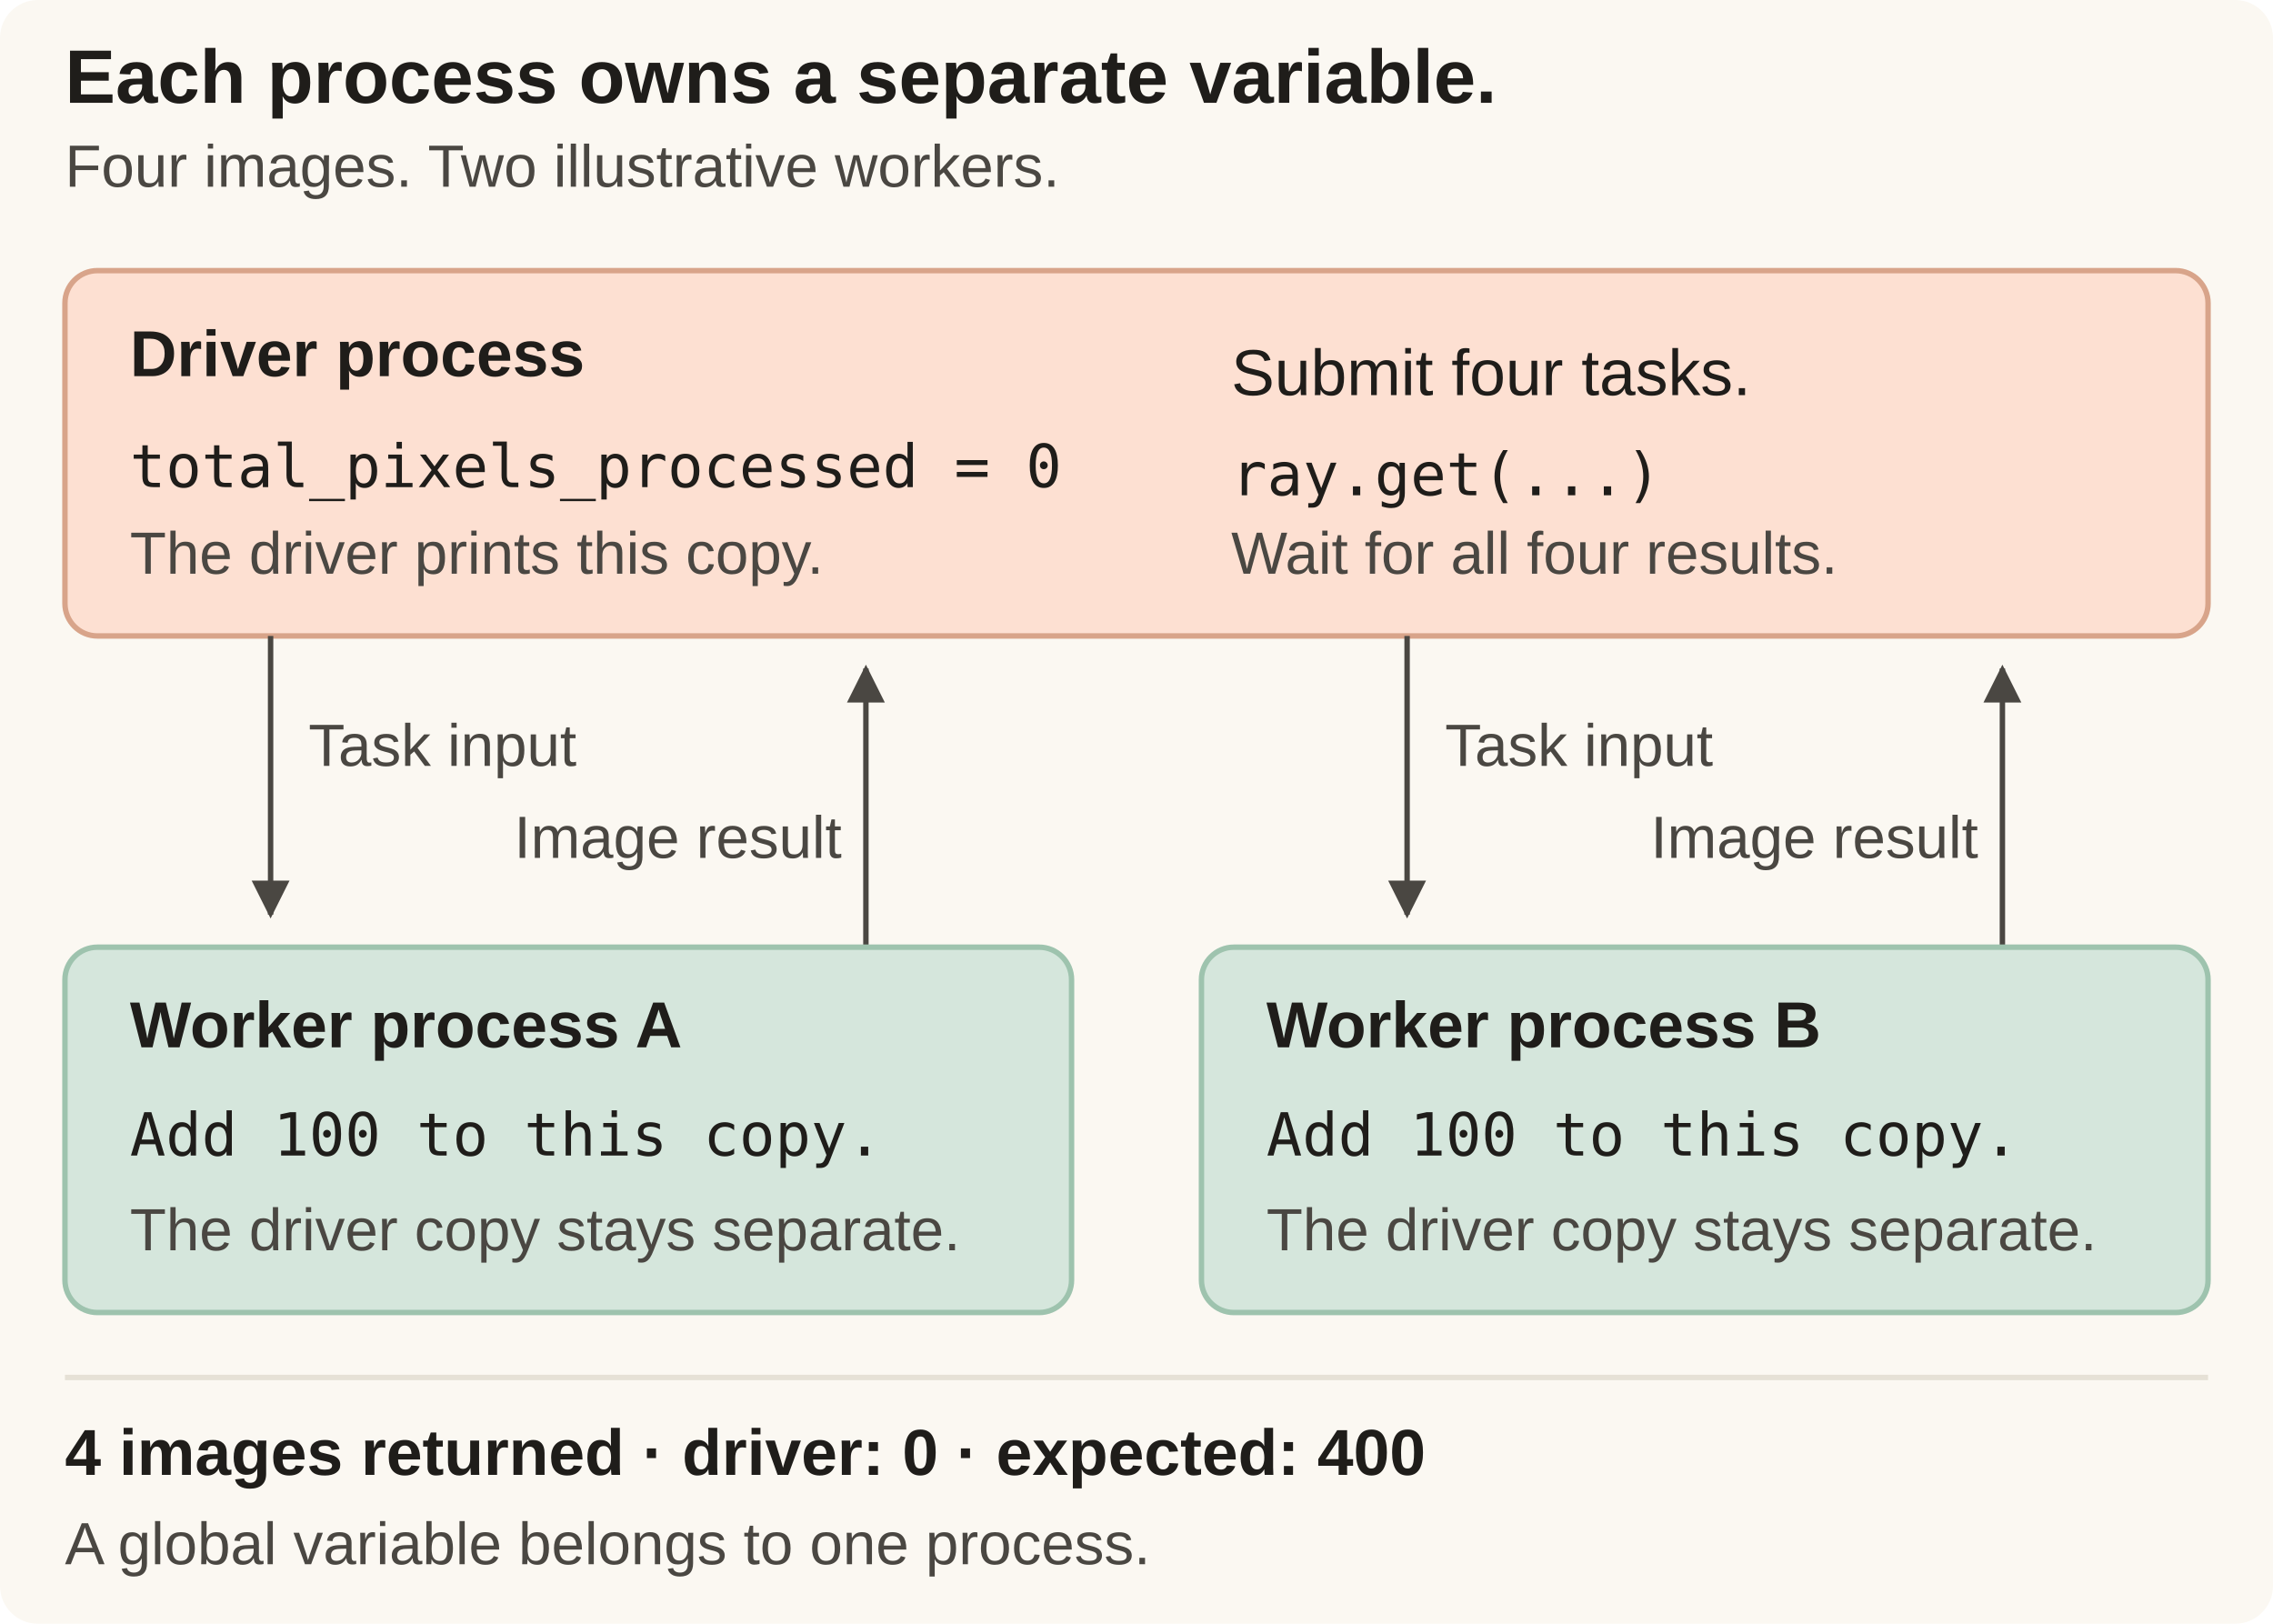
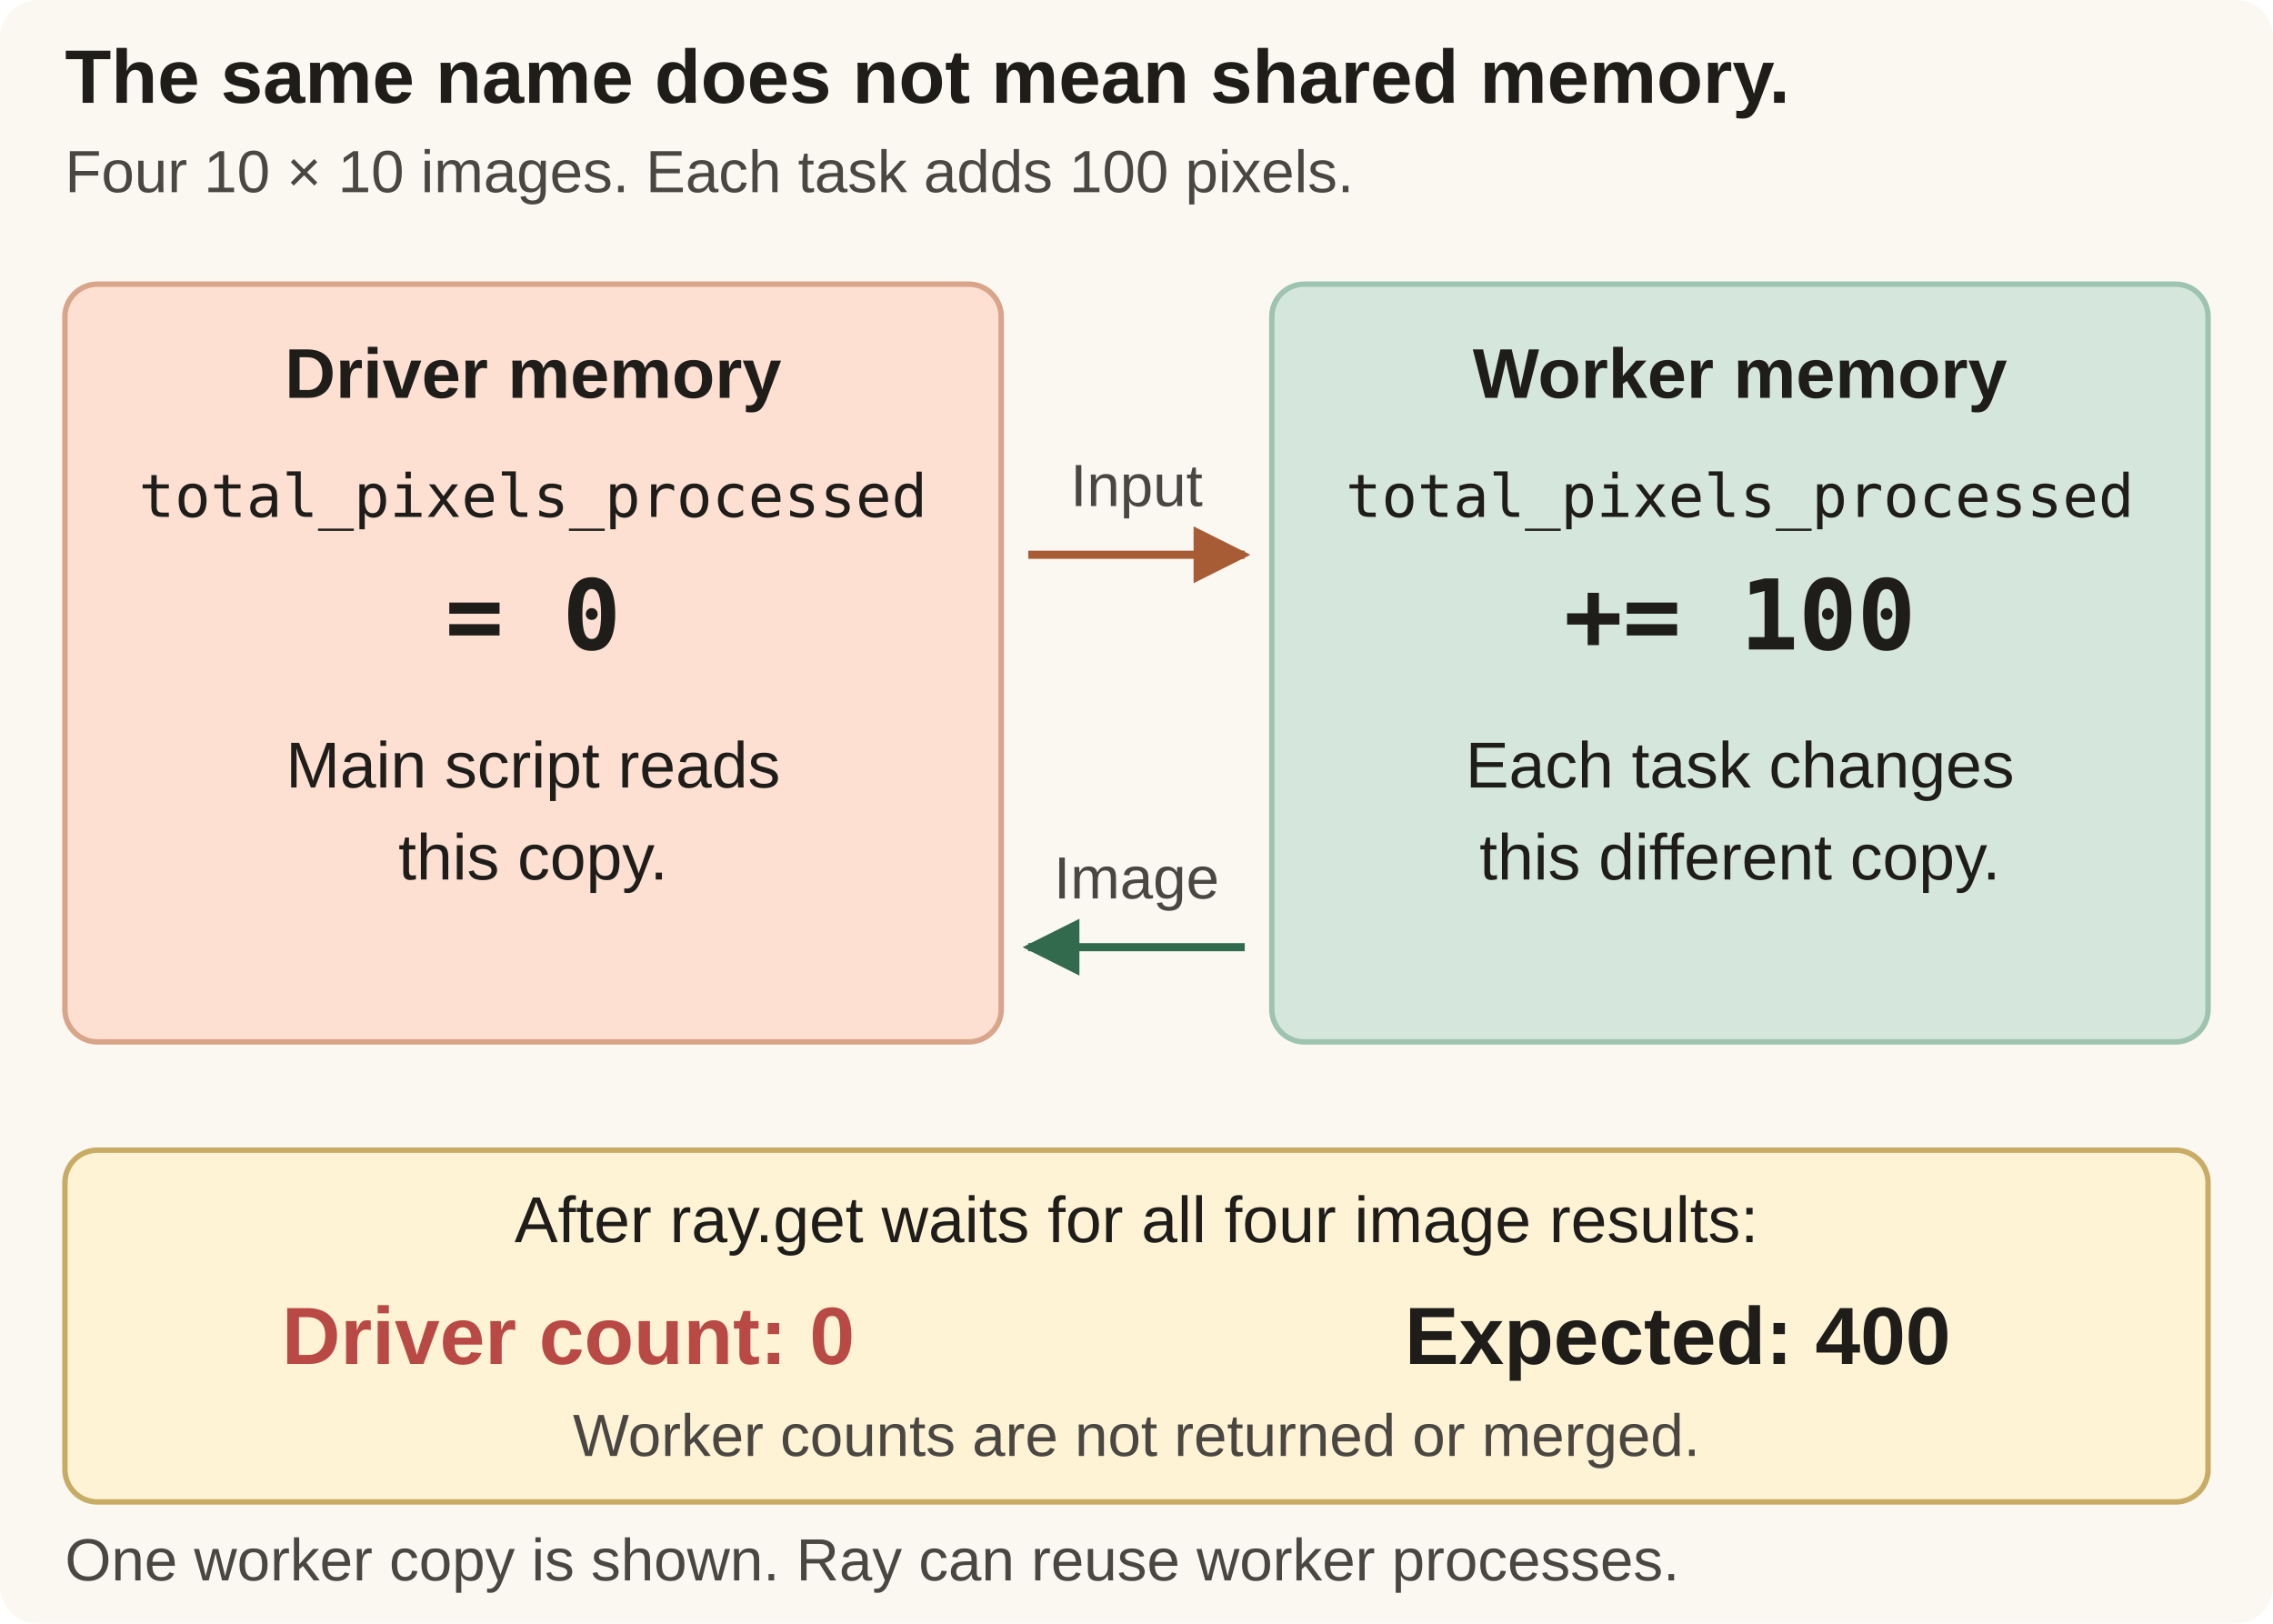
<svg xmlns="http://www.w3.org/2000/svg" width="840" height="600" viewBox="0 0 840 600" role="img" aria-labelledby="title desc">
  <defs>
-     <marker id="arrow" viewBox="0 0 10 10" refX="9" refY="5" markerWidth="7" markerHeight="7" orient="auto-start-reverse">
-       <path d="M0 0 10 5 0 10Z" fill="#4a4742" />
+     <marker id="input-arrow" viewBox="0 0 10 10" refX="9" refY="5" markerWidth="7" markerHeight="7" orient="auto-start-reverse">
+       <path d="M0 0 10 5 0 10Z" fill="#a75c35" />
    </marker>
-     <style>text{font-family:Arial,sans-serif;fill:#1f1d1a;font-size:24px}.heading{font-size:28px;font-weight:700}.small{font-size:22px;fill:#4a4742}.label{font-weight:700}.line{fill:none;stroke:#4a4742;stroke-width:2;marker-end:url(#arrow)}.code{font-family:Menlo,Consolas,monospace;font-size:22px}</style>
+     <marker id="image-arrow" viewBox="0 0 10 10" refX="9" refY="5" markerWidth="7" markerHeight="7" orient="auto-start-reverse">
+       <path d="M0 0 10 5 0 10Z" fill="#316a4c" />
+     </marker>
+     <style>text{font-family:Arial,sans-serif;fill:#1f1d1a;font-size:24px}.heading{font-size:28px;font-weight:700}.small{font-size:22px;fill:#4a4742}.label{font-size:26px;font-weight:700}.code{font-family:Menlo,Consolas,monospace;font-size:22px}.value{font-family:Menlo,Consolas,monospace;font-size:36px;font-weight:700}.result{font-size:30px;font-weight:700}</style>
  </defs>
  <rect width="840" height="600" rx="14" fill="#fbf8f2" />
-   <text x="24" y="38" class="heading">Each process owns a separate variable.</text>
-   <text x="24" y="69" class="small">Four images. Two illustrative workers.</text>
-   <rect x="24" y="100" width="792" height="135" rx="12" fill="#fde0d2" stroke="#d8a48a" stroke-width="2" />
-   <text x="48" y="139" class="label">Driver process</text>
-   <text x="48" y="180" class="code">total_pixels_processed = 0</text>
-   <text x="48" y="212" class="small">The driver prints this copy.</text>
-   <text x="455" y="146">Submit four tasks.</text>
-   <text x="455" y="183" class="code">ray.get(...)</text>
-   <text x="455" y="212" class="small">Wait for all four results.</text>
-   <path d="M100 235V338" class="line" />
-   <text x="114" y="283" class="small">Task input</text>
-   <path d="M320 350V247" class="line" />
-   <text x="190" y="317" class="small">Image result</text>
-   <path d="M520 235V338" class="line" />
-   <text x="534" y="283" class="small">Task input</text>
-   <path d="M740 350V247" class="line" />
-   <text x="610" y="317" class="small">Image result</text>
-   <rect x="24" y="350" width="372" height="135" rx="12" fill="#d5e6dc" stroke="#9ec3ae" stroke-width="2" />
-   <text x="48" y="387" class="label">Worker process A</text>
-   <text x="48" y="427" class="code">Add 100 to this copy.</text>
-   <text x="48" y="462" class="small">The driver copy stays separate.</text>
-   <rect x="444" y="350" width="372" height="135" rx="12" fill="#d5e6dc" stroke="#9ec3ae" stroke-width="2" />
-   <text x="468" y="387" class="label">Worker process B</text>
-   <text x="468" y="427" class="code">Add 100 to this copy.</text>
-   <text x="468" y="462" class="small">The driver copy stays separate.</text>
-   <path d="M24 509H816" stroke="#e6e1d6" stroke-width="2" />
-   <text x="24" y="545" class="label">4 images returned · driver: 0 · expected: 400</text>
-   <text x="24" y="578" class="small">A global variable belongs to one process.</text>
+   <text x="24" y="38" class="heading">The same name does not mean shared memory.</text>
+   <text x="24" y="71" class="small">Four 10 × 10 images. Each task adds 100 pixels.</text>
+   <rect x="24" y="105" width="346" height="280" rx="12" fill="#fde0d2" stroke="#d8a48a" stroke-width="2" />
+   <text x="197" y="147" class="label" text-anchor="middle">Driver memory</text>
+   <text x="197" y="191" class="code" text-anchor="middle">total_pixels_processed</text>
+   <text x="197" y="240" class="value" text-anchor="middle">= 0</text>
+   <text x="197" y="291" text-anchor="middle">Main script reads</text>
+   <text x="197" y="325" text-anchor="middle">this copy.</text>
+   <rect x="470" y="105" width="346" height="280" rx="12" fill="#d5e6dc" stroke="#9ec3ae" stroke-width="2" />
+   <text x="643" y="147" class="label" text-anchor="middle">Worker memory</text>
+   <text x="643" y="191" class="code" text-anchor="middle">total_pixels_processed</text>
+   <text x="643" y="240" class="value" text-anchor="middle">+= 100</text>
+   <text x="643" y="291" text-anchor="middle">Each task changes</text>
+   <text x="643" y="325" text-anchor="middle">this different copy.</text>
+   <text x="420" y="187" class="small" text-anchor="middle">Input</text>
+   <path d="M380 205H460" fill="none" stroke="#a75c35" stroke-width="3" marker-end="url(#input-arrow)" />
+   <text x="420" y="332" class="small" text-anchor="middle">Image</text>
+   <path d="M460 350H380" fill="none" stroke="#316a4c" stroke-width="3" marker-end="url(#image-arrow)" />
+   <rect x="24" y="425" width="792" height="130" rx="12" fill="#fff3d6" stroke="#c8ac65" stroke-width="2" />
+   <text x="420" y="459" text-anchor="middle">After ray.get waits for all four image results:</text>
+   <text x="210" y="504" class="result" text-anchor="middle" style="fill:#b84945">Driver count: 0</text>
+   <text x="620" y="504" class="result" text-anchor="middle">Expected: 400</text>
+   <text x="420" y="538" class="small" text-anchor="middle">Worker counts are not returned or merged.</text>
+   <text x="24" y="584" class="small">One worker copy is shown. Ray can reuse worker processes.</text>
</svg>
